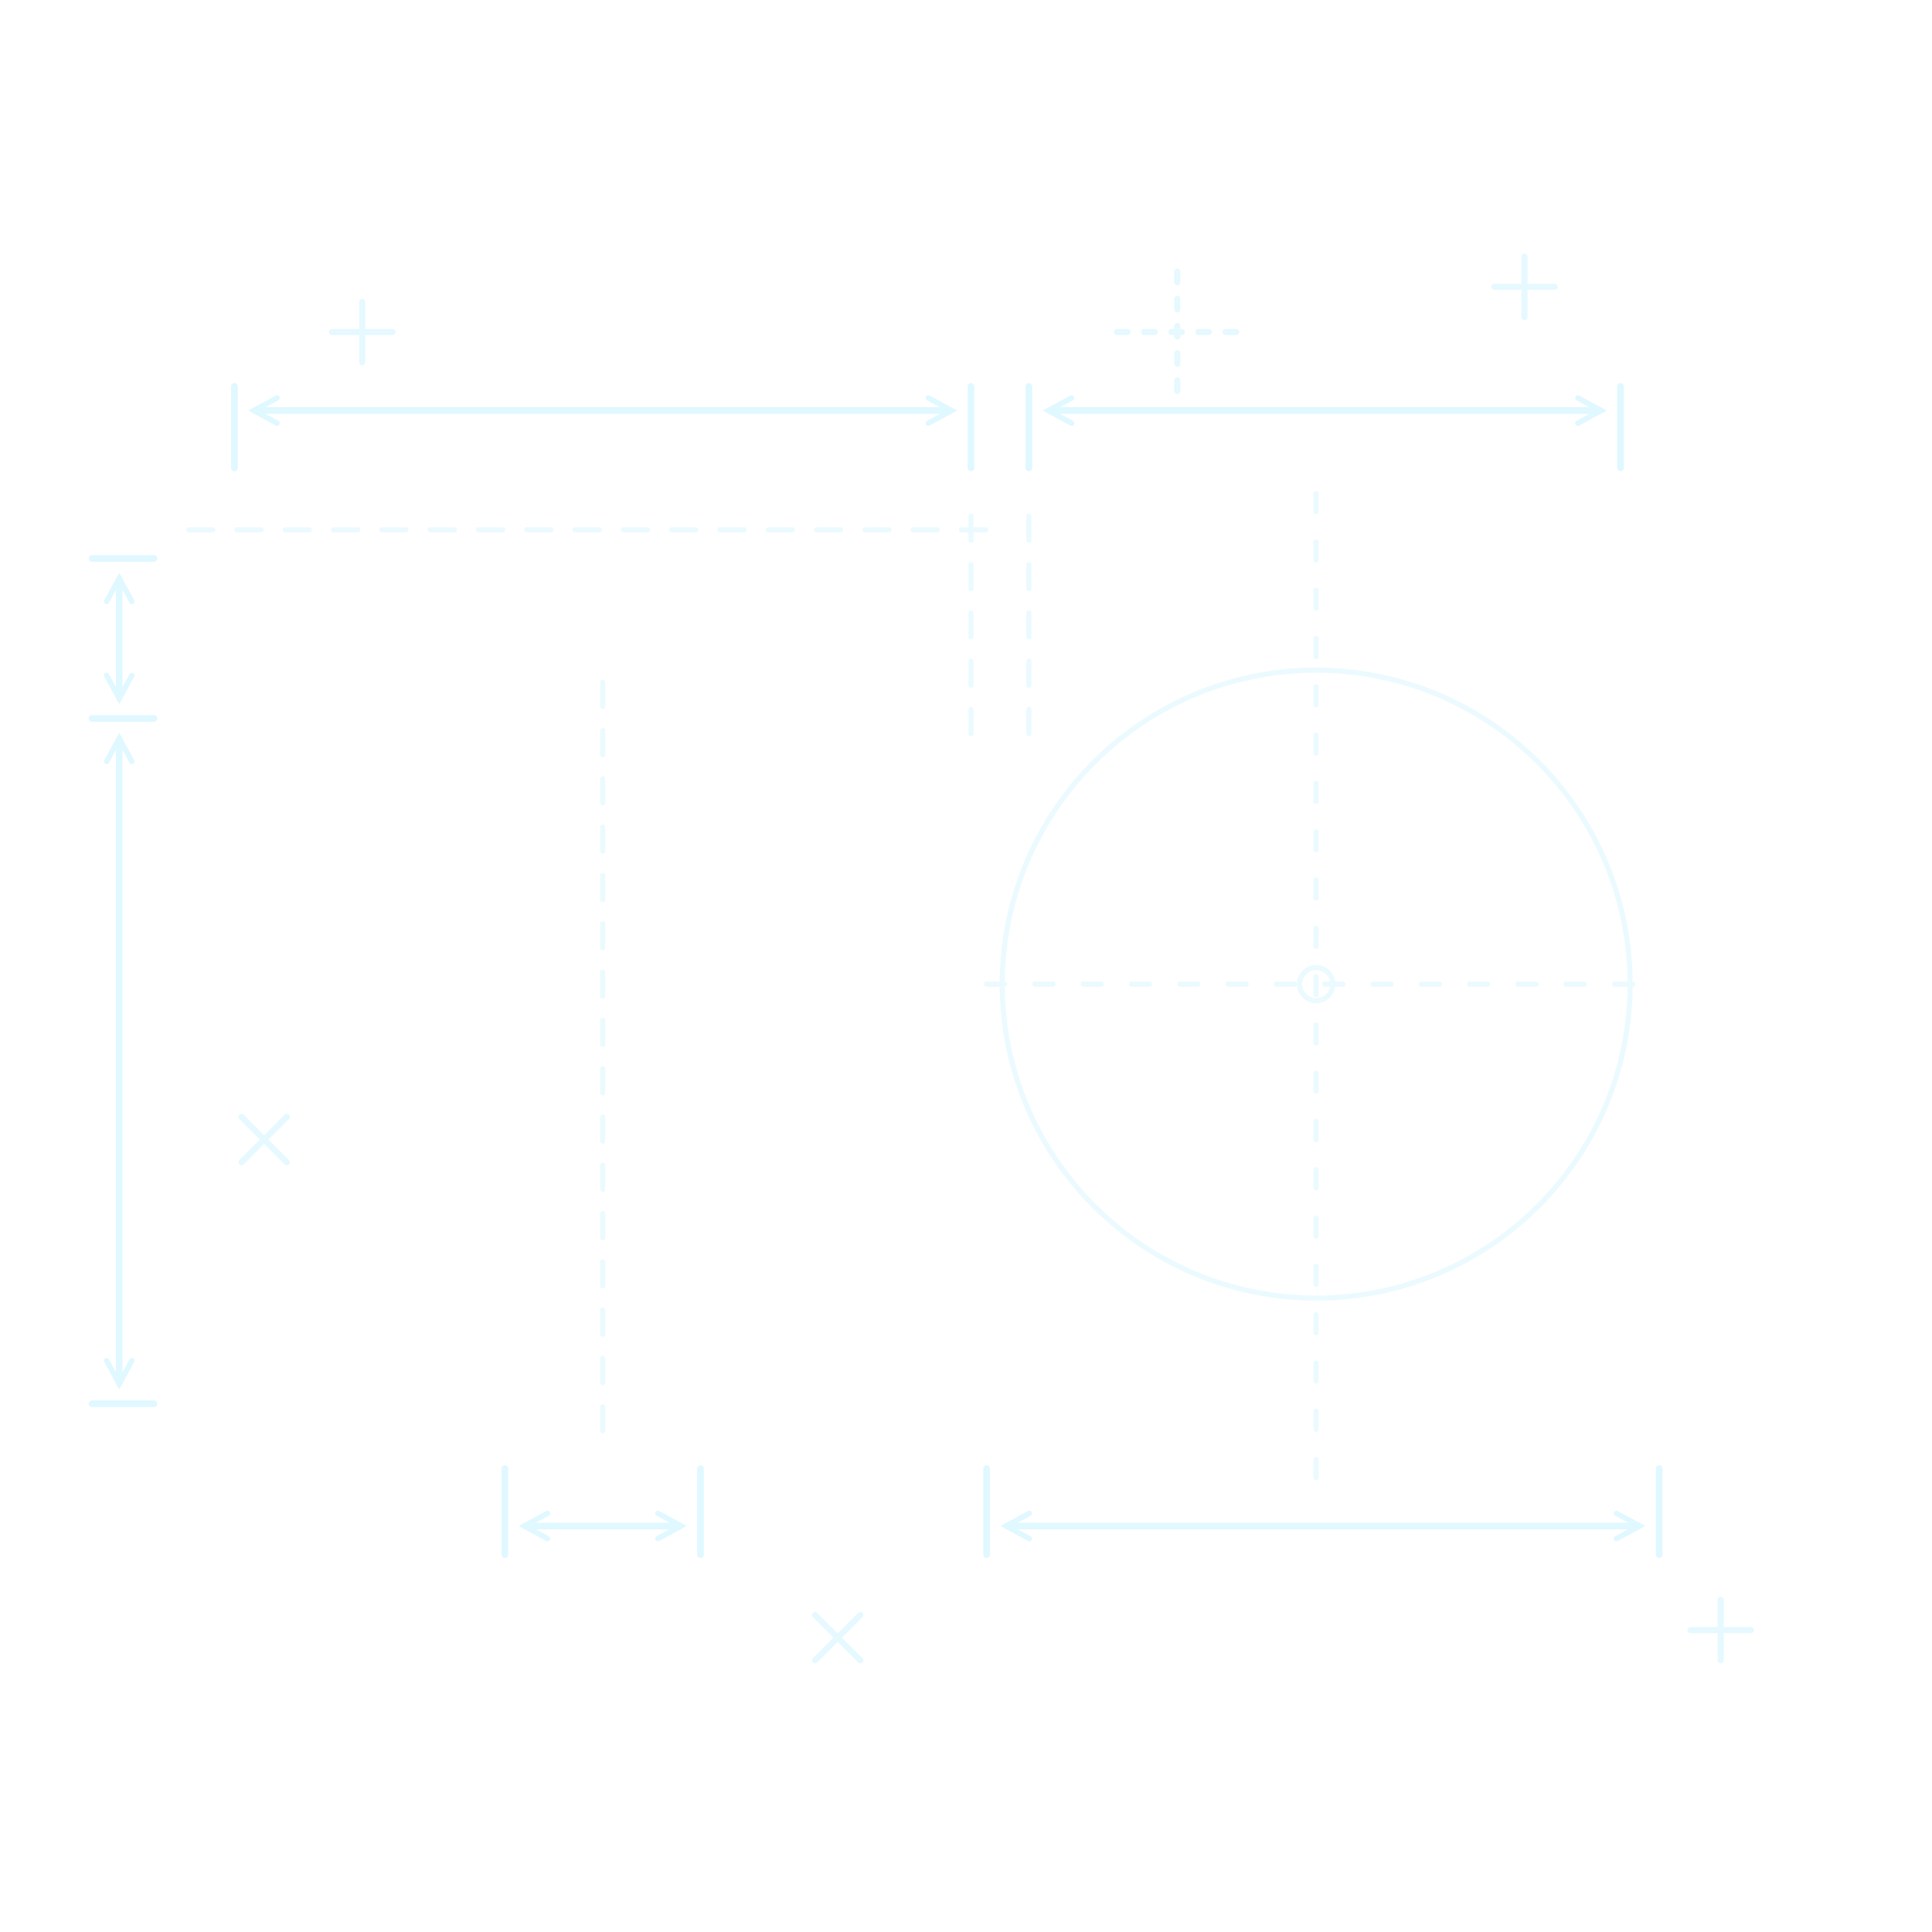
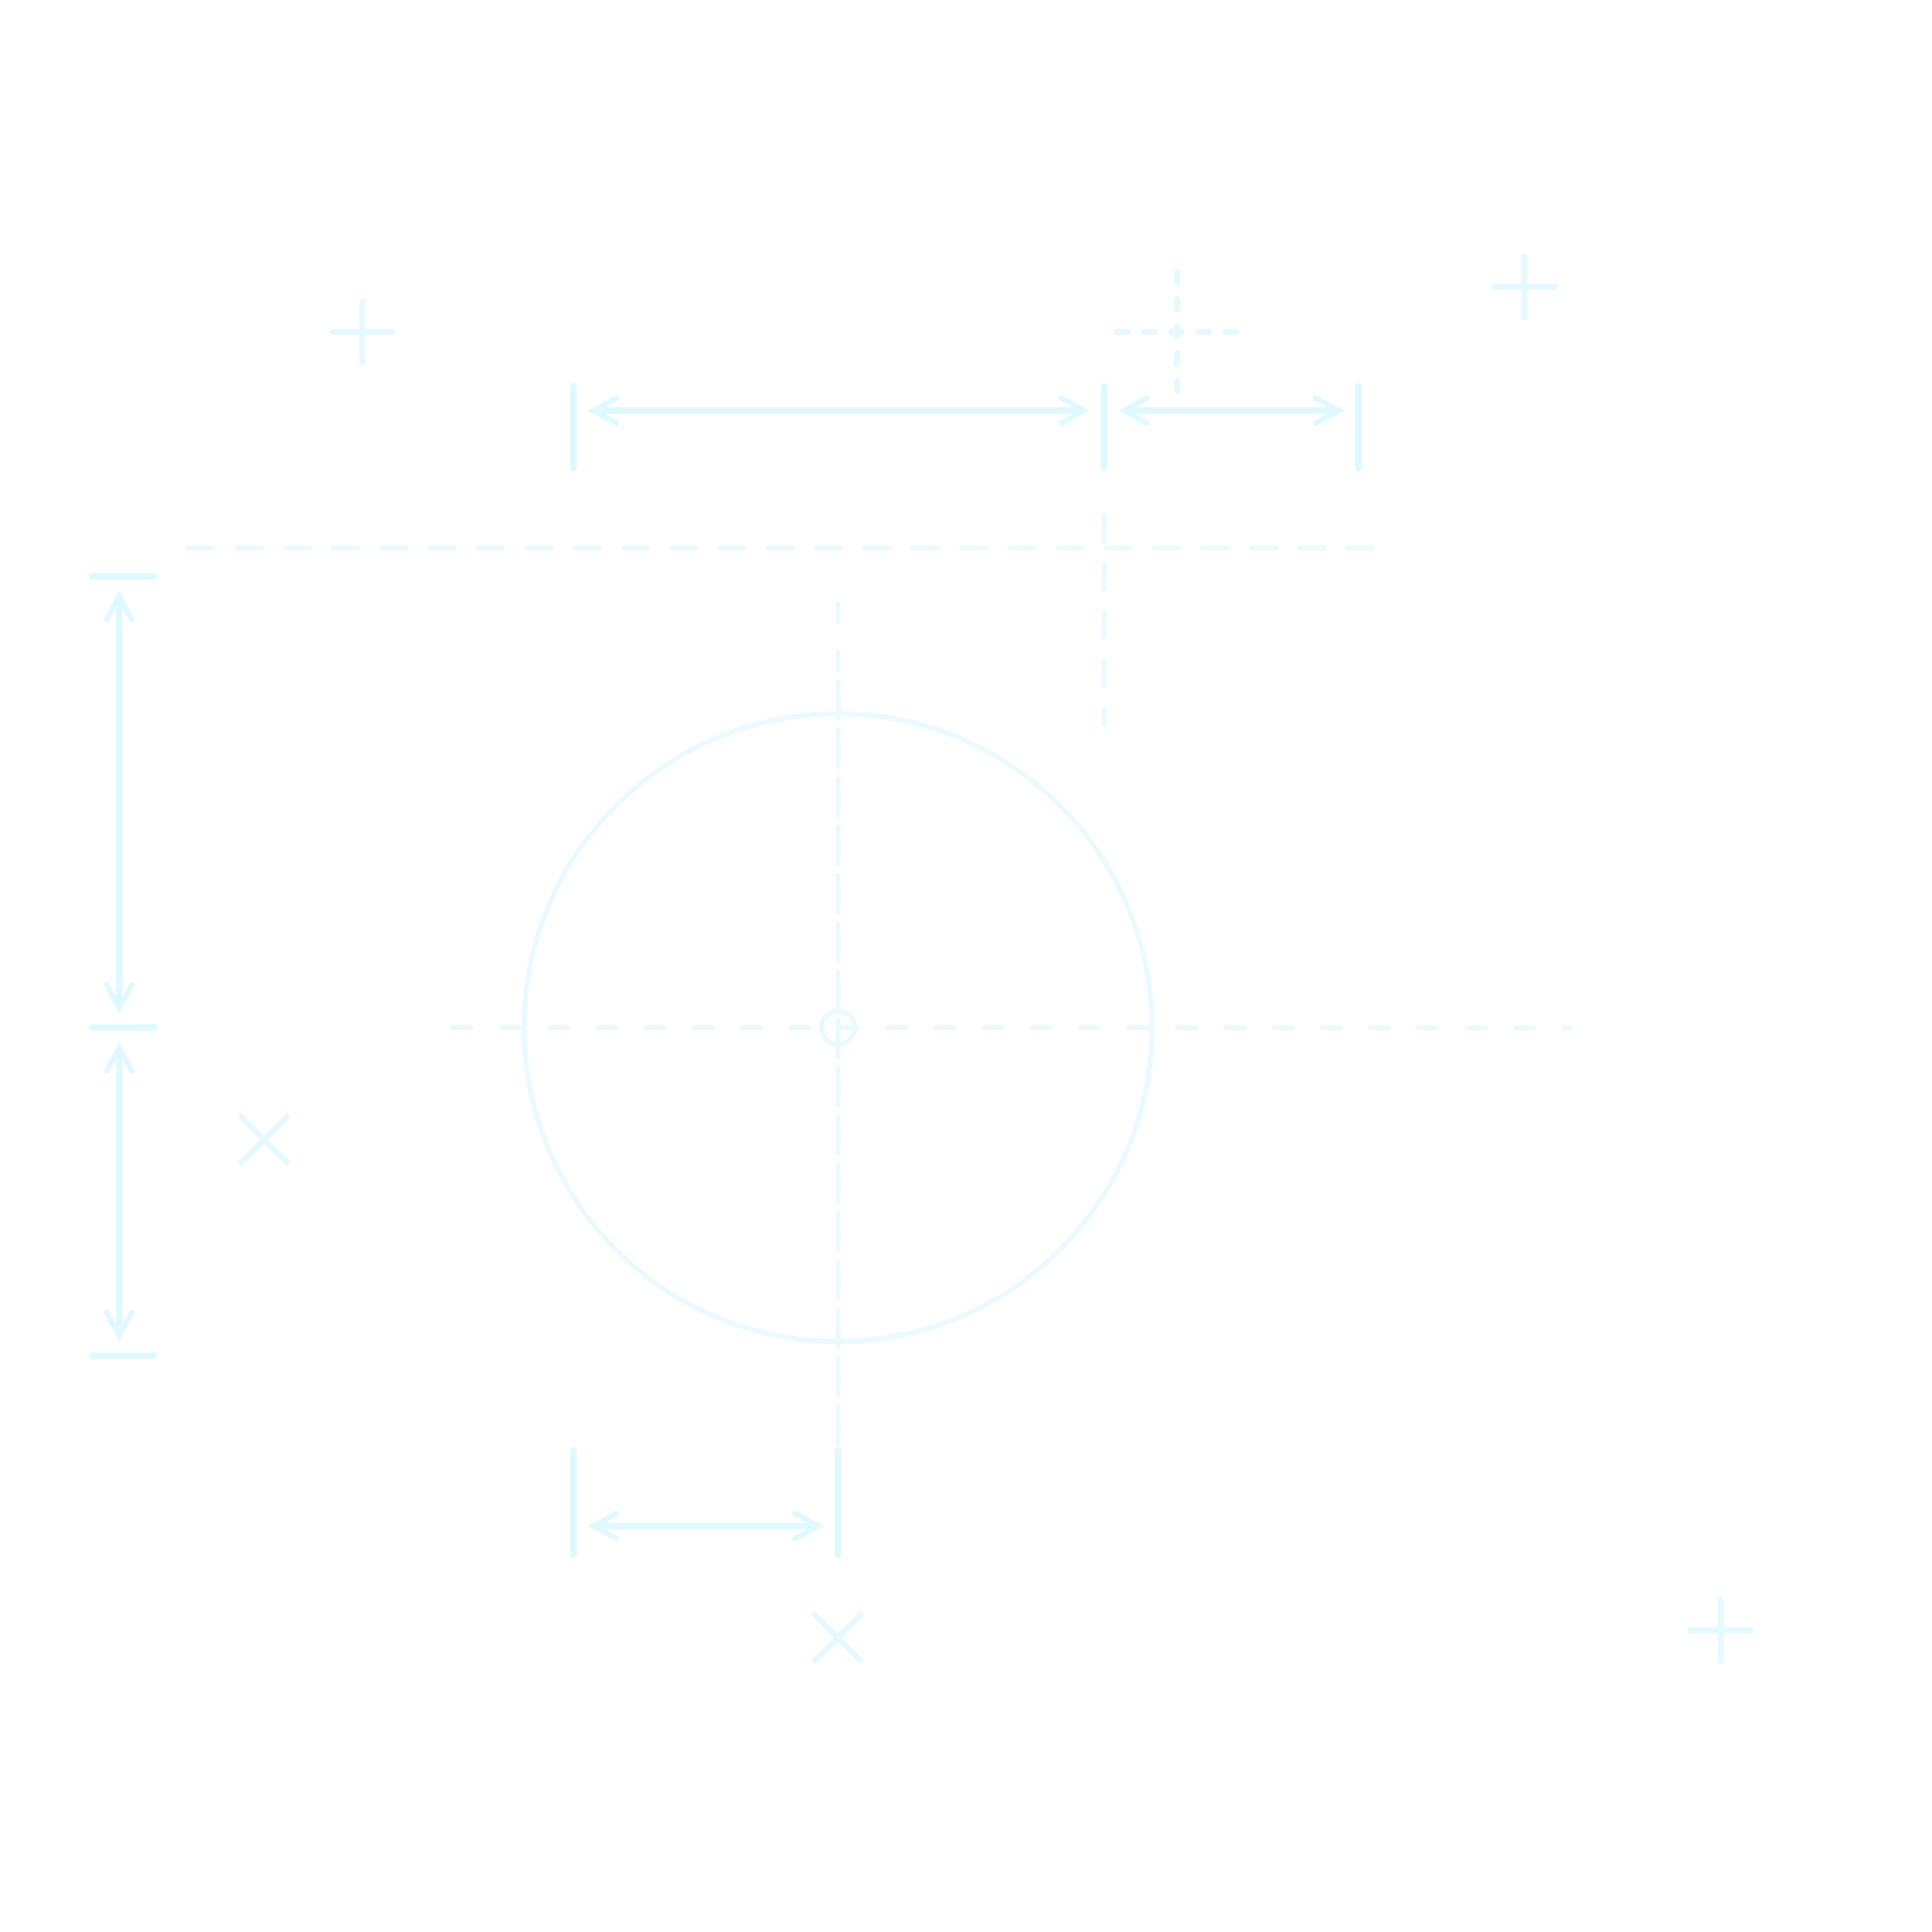
<svg xmlns="http://www.w3.org/2000/svg" width="128" height="128" viewBox="0 0 128 128" fill="none">
  <defs>
    <marker id="arrowStart" markerWidth="5" markerHeight="5" refX="1.2" refY="2.5" orient="auto" markerUnits="strokeWidth">
      <path d="M4.5 0.6L1 2.5L4.5 4.4" fill="none" stroke="#DDF7FF" stroke-width="0.8" stroke-linecap="round" />
    </marker>
    <marker id="arrowEnd" markerWidth="5" markerHeight="5" refX="3.8" refY="2.5" orient="auto" markerUnits="strokeWidth">
      <path d="M0.5 0.6L4 2.5L0.5 4.4" fill="none" stroke="#DDF7FF" stroke-width="0.8" stroke-linecap="round" />
    </marker>
  </defs>
  <g stroke="#DDF7FF" stroke-linecap="round" stroke-linejoin="round">
    <g opacity="0.9" stroke-width="0.44">
-       <path d="M15.531 31V25.6M64.331 31V25.6M68.165 31V25.6M107.365 31V25.6" />
-       <path d="M16.9 27.2H62.96" marker-start="url(#arrowStart)" marker-end="url(#arrowEnd)" />
-       <path d="M69.54 27.2H105.99" marker-start="url(#arrowStart)" marker-end="url(#arrowEnd)" />
-       <path d="M33.451 97.3V103M46.411 97.3V103M65.365 97.3V103M109.925 97.3V103" />
-       <path d="M34.82 101.1H45.04" marker-start="url(#arrowStart)" marker-end="url(#arrowEnd)" />
-       <path d="M66.74 101.1H108.55" marker-start="url(#arrowStart)" marker-end="url(#arrowEnd)" />
-       <path d="M10.2 37H6.1M10.2 47.6H6.1M10.2 93H6.1" />
-       <path d="M7.9 38.4V46.2" marker-start="url(#arrowStart)" marker-end="url(#arrowEnd)" />
-       <path d="M7.9 49V91.6" marker-start="url(#arrowStart)" marker-end="url(#arrowEnd)" />
+       <path d="M38 31V25.6M73.15 31V25.6M90 31V25.6" />
+       <path d="M39.4 27.2H71.75" marker-start="url(#arrowStart)" marker-end="url(#arrowEnd)" />
+       <path d="M74.55 27.2H88.6" marker-start="url(#arrowStart)" marker-end="url(#arrowEnd)" />
+       <path d="M38 96.1V103M55.52 96.1V103" />
+       <path d="M39.4 101.1H54.12" marker-start="url(#arrowStart)" marker-end="url(#arrowEnd)" />
+       <path d="M10.2 38.18H6.1M10.2 68.08H6.1M10.2 89.82H6.1" />
+       <path d="M7.9 39.6V66.7" marker-start="url(#arrowStart)" marker-end="url(#arrowEnd)" />
+       <path d="M7.9 69.5V88.4" marker-start="url(#arrowStart)" marker-end="url(#arrowEnd)" />
    </g>
    <g opacity="0.58" stroke-width="0.34">
-       <path d="M12.5 35.1H66.8M39.931 94.8V44.5M64.331 34.2V49.9M68.165 34.2V49.9" stroke-dasharray="1.6 1.6" />
-       <path d="M65.365 65.2H109.925M87.2 32.7V98.2" stroke-dasharray="1.2 2" />
-       <circle cx="87.2" cy="65.2" r="20.8" />
-       <circle cx="87.2" cy="65.2" r="1.1" />
+       <path d="M12.5 36.3H92M55.52 94.8V44.5M73.15 34.2V48" stroke-dasharray="1.6 1.6" />
+       <path d="M30 68.08H104M55.52 40V96" stroke-dasharray="1.2 2" />
+       <circle cx="55.52" cy="68.08" r="20.8" />
+       <circle cx="55.52" cy="68.08" r="1.1" />
    </g>
    <g opacity="0.76" stroke-width="0.4">
      <path d="M24 20V24M22 22H26M101 17V21M99 19H103M114 106V110M112 108H116" />
      <path d="M54 107L57 110M57 107L54 110M16 74L19 77M19 74L16 77" />
      <path d="M74 22H82M78 18V26" stroke-dasharray="0.7 1.1" />
    </g>
  </g>
</svg>
